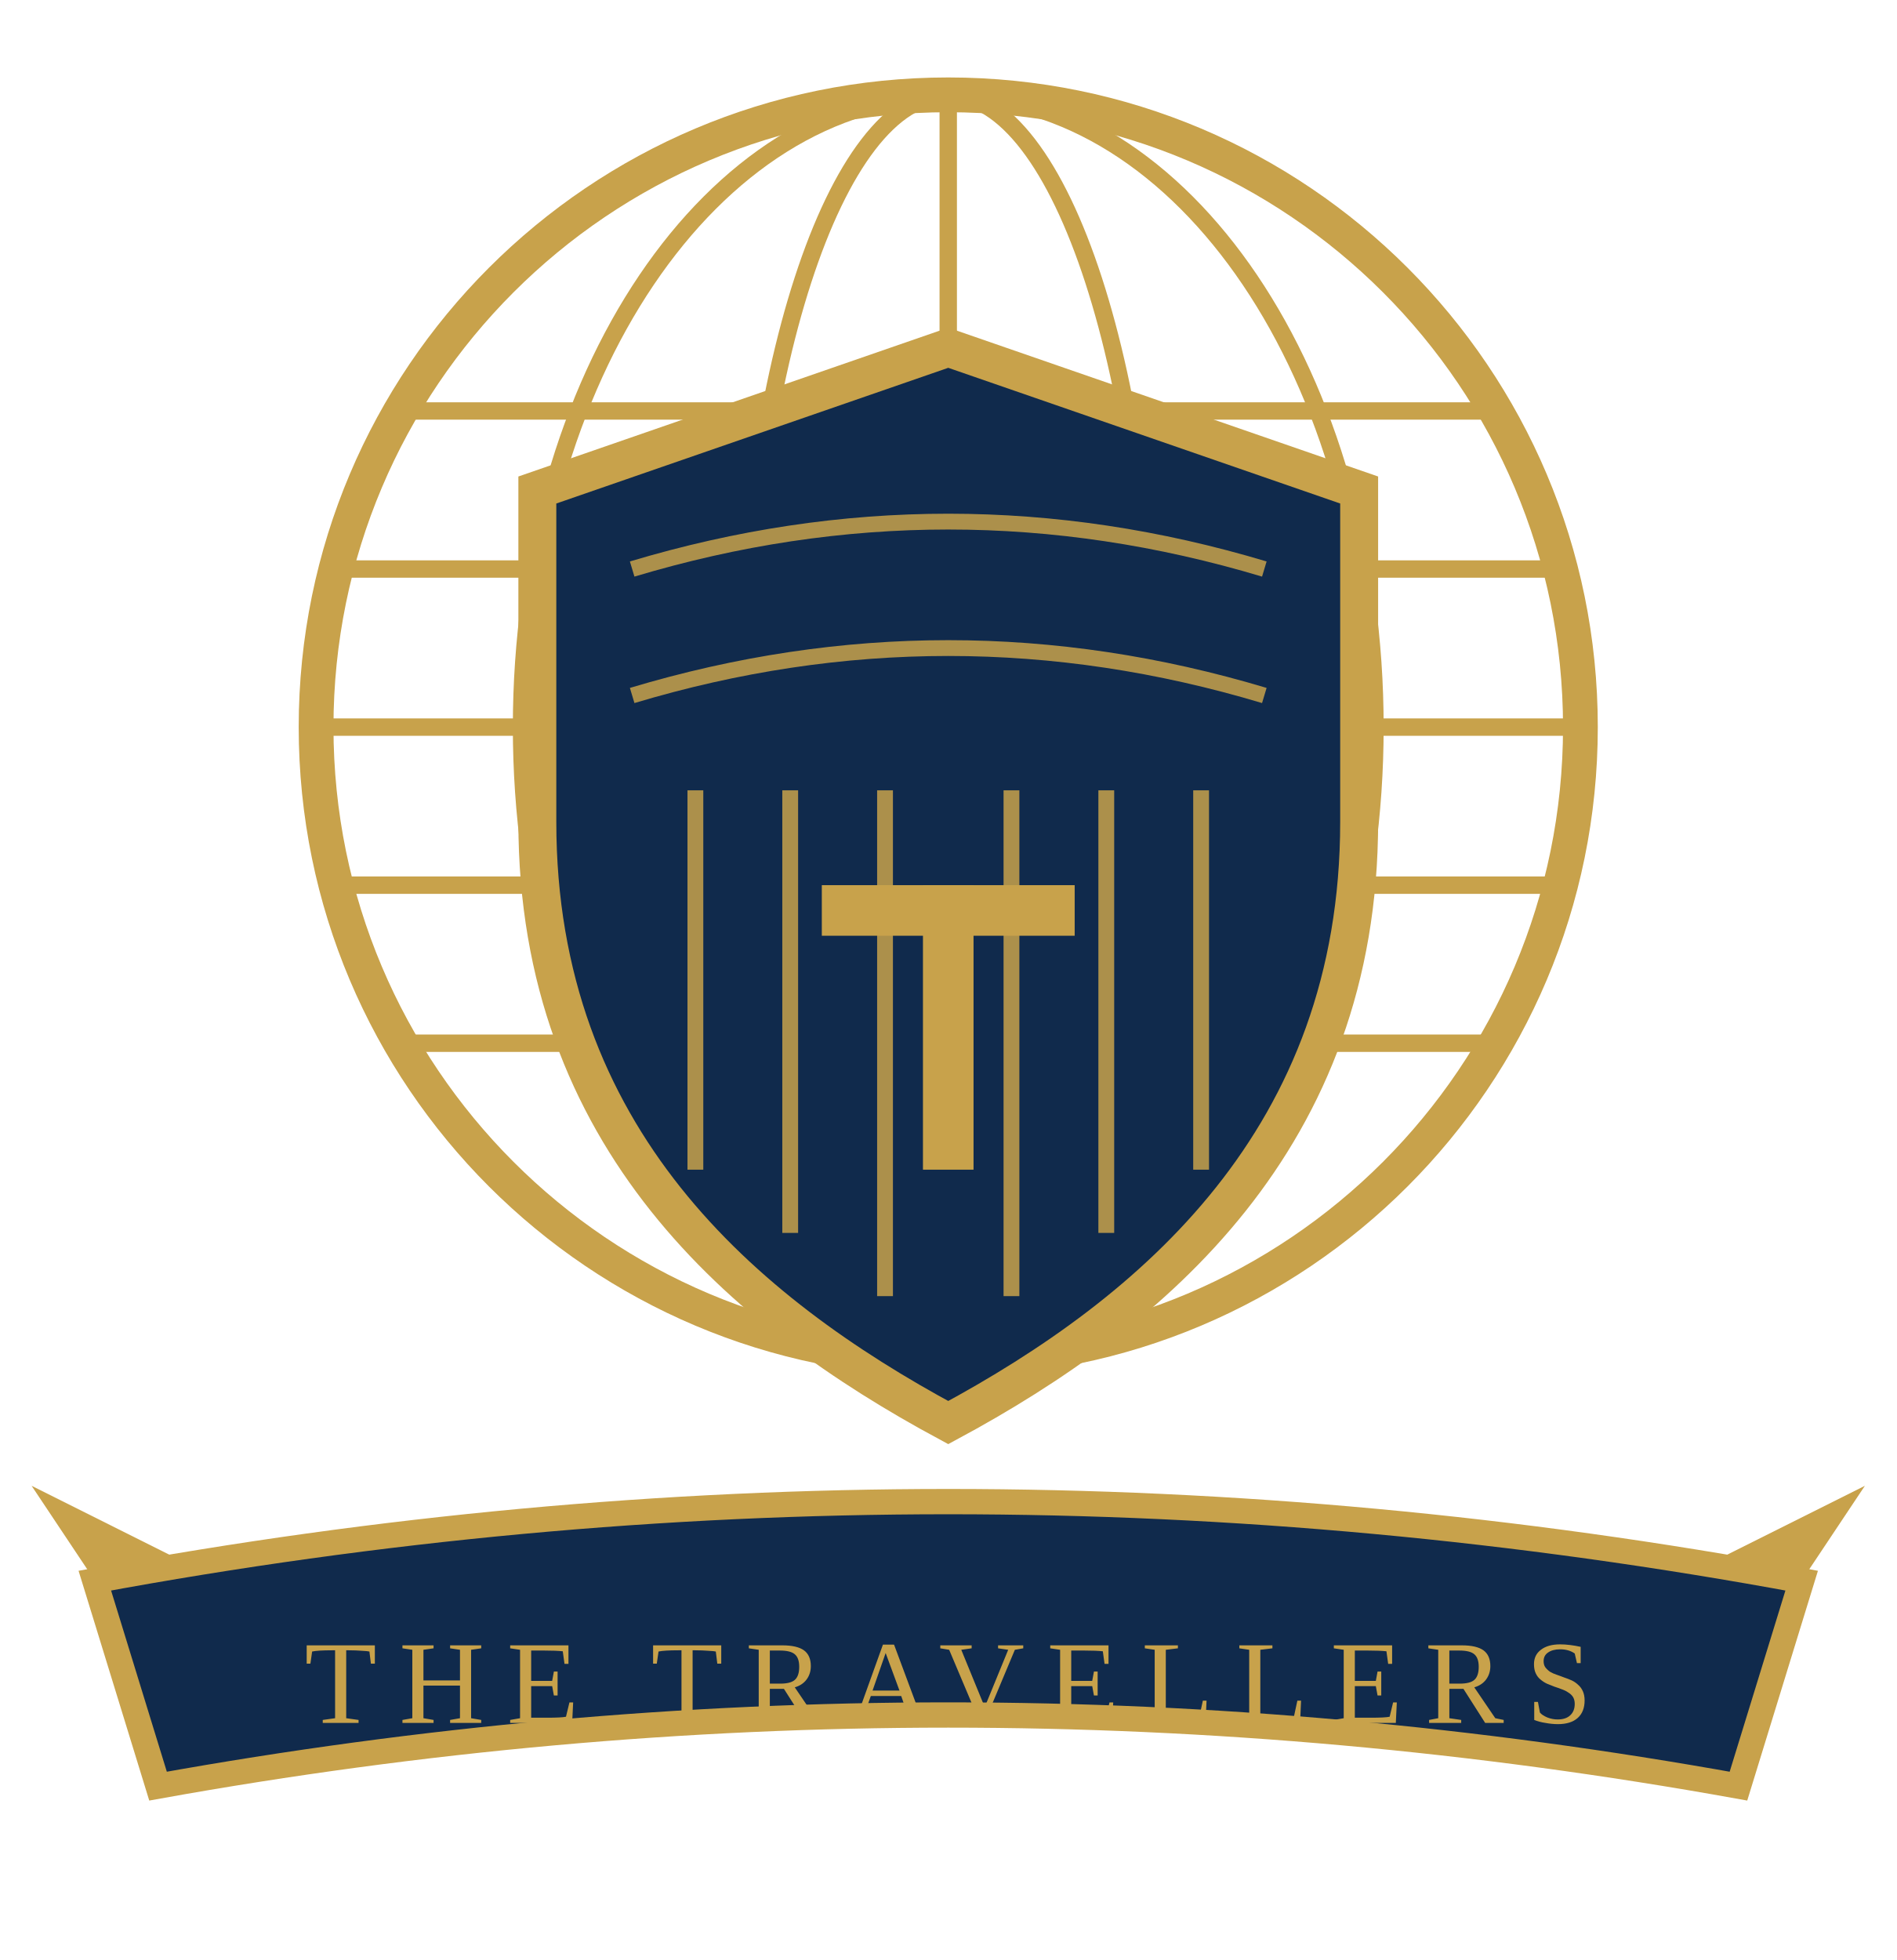
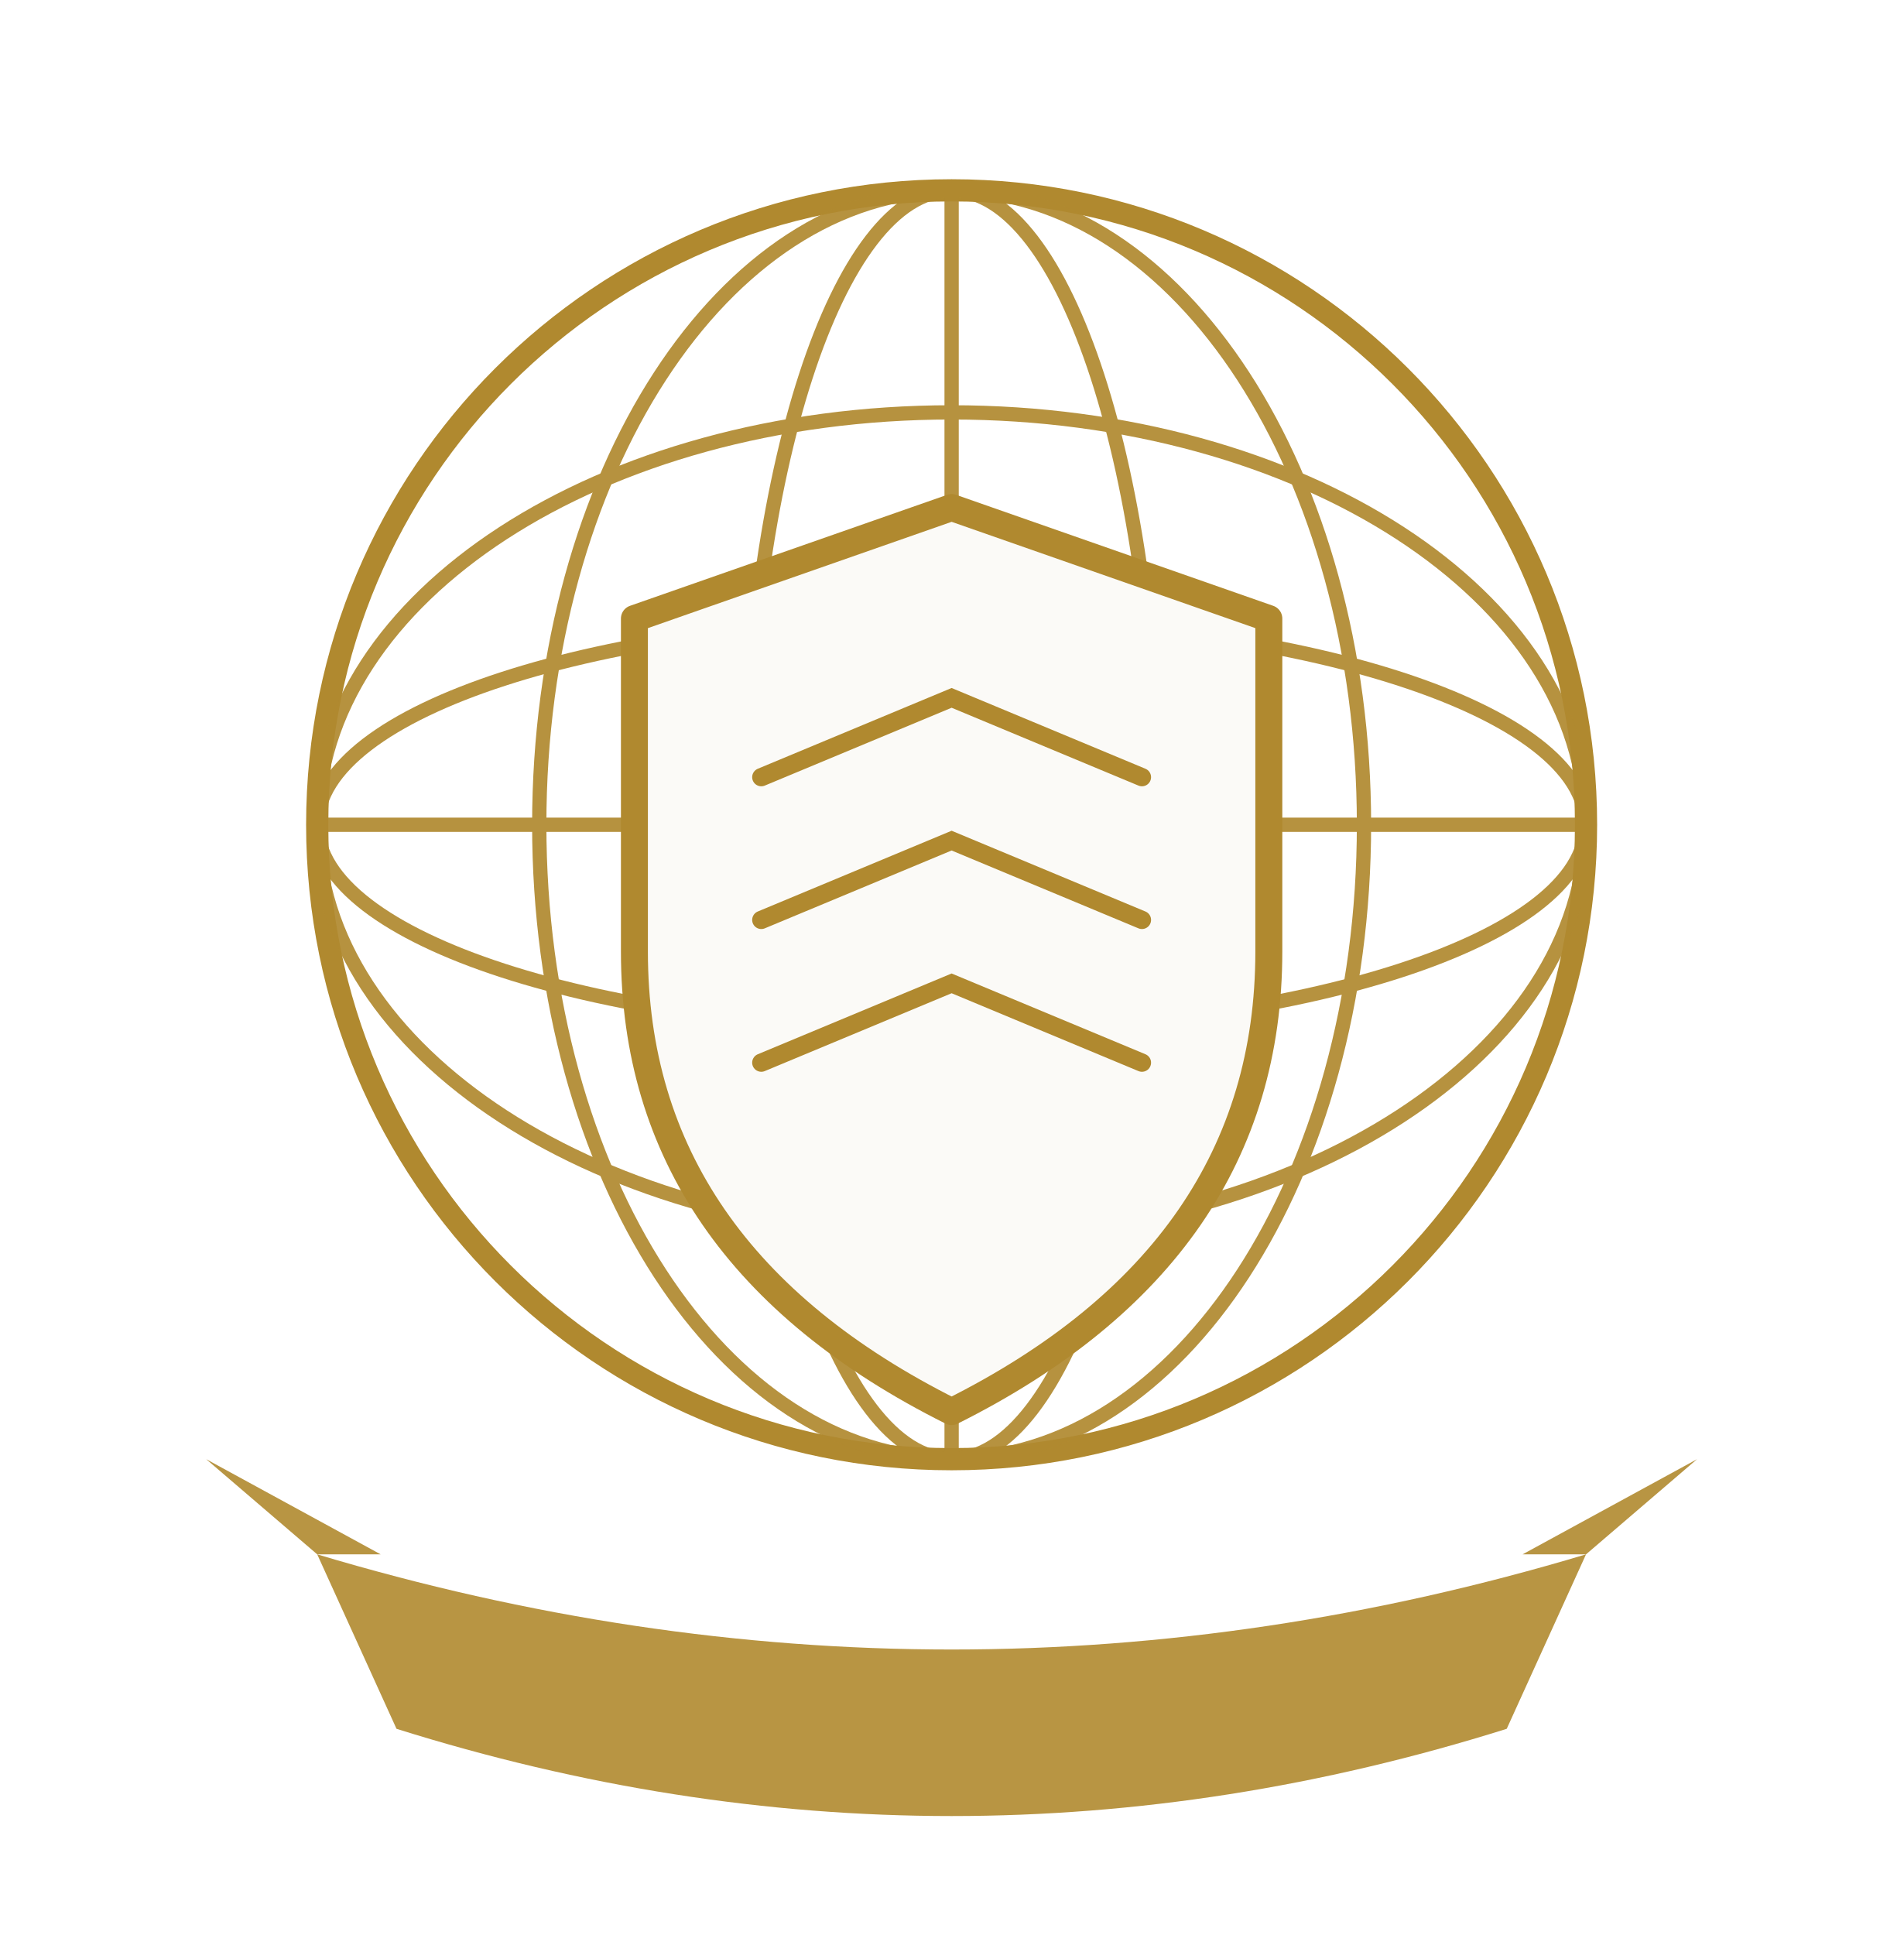
- <svg xmlns="http://www.w3.org/2000/svg" viewBox="0 0 120 124" width="120" height="124">
+ <svg xmlns="http://www.w3.org/2000/svg" viewBox="0 0 120 122" fill="none" role="img" aria-label="The Travellers">
  <defs>
-     <clipPath id="globe">
-       <circle cx="60" cy="46" r="40" />
+     <clipPath id="tg-globe">
+       <circle cx="60" cy="52" r="40" />
    </clipPath>
  </defs>
-   <g stroke="#c8a24b" fill="none" stroke-width="1.1">
-     <circle cx="60" cy="46" r="40" stroke-width="2.2" />
-     <g clip-path="url(#globe)">
-       <line x1="60" y1="4" x2="60" y2="88" />
-       <ellipse cx="60" cy="46" rx="27" ry="40" />
-       <ellipse cx="60" cy="46" rx="13" ry="40" />
-       <line x1="18" y1="26" x2="102" y2="26" />
-       <line x1="14" y1="36" x2="106" y2="36" />
-       <line x1="13" y1="46" x2="107" y2="46" />
-       <line x1="14" y1="56" x2="106" y2="56" />
-       <line x1="18" y1="66" x2="102" y2="66" />
+   <g stroke="#B0892F" stroke-width="1.4">
+     <circle cx="60" cy="52" r="40" />
+     <g clip-path="url(#tg-globe)" stroke-width="0.9" opacity="0.92">
+       <line x1="60" y1="12" x2="60" y2="92" />
+       <ellipse cx="60" cy="52" rx="13" ry="40" />
+       <ellipse cx="60" cy="52" rx="26" ry="40" />
+       <line x1="20" y1="52" x2="100" y2="52" />
+       <ellipse cx="60" cy="52" rx="40" ry="13" />
+       <ellipse cx="60" cy="52" rx="40" ry="26" />
    </g>
  </g>
-   <path d="M60 22 L86 31 V52 C86 72 73 83 60 90 C47 83 34 72 34 52 V31 Z" fill="#102a4c" stroke="#c8a24b" stroke-width="2.4" />
-   <g stroke="#c8a24b" stroke-width="1" fill="none" opacity="0.85" clip-path="">
-     <path d="M40 36 q20 -6 40 0" />
-     <path d="M40 44 q20 -6 40 0" />
-     <line x1="44" y1="50" x2="44" y2="74" />
-     <line x1="50" y1="50" x2="50" y2="78" />
-     <line x1="56" y1="50" x2="56" y2="82" />
-     <line x1="64" y1="50" x2="64" y2="82" />
-     <line x1="70" y1="50" x2="70" y2="78" />
-     <line x1="76" y1="50" x2="76" y2="74" />
+   <path d="M60 32 L80 39 L80 60 Q80 79 60 89 Q40 79 40 60 L40 39 Z" fill="#FBFAF7" stroke="#B0892F" stroke-width="1.7" stroke-linejoin="round" />
+   <g stroke="#B0892F" stroke-width="1.15" stroke-linecap="round">
+     <path d="M48 49 L60 44 L72 49" />
+     <path d="M48 58 L60 53 L72 58" />
+     <path d="M48 67 L60 62 L72 67" />
  </g>
-   <g fill="#c8a24b">
-     <rect x="52" y="56" width="16" height="3.2" />
-     <rect x="58.4" y="56" width="3.2" height="18" />
-   </g>
-   <path d="M6 100 Q60 90 114 100 L110 113 Q60 104 10 113 Z" fill="#102a4c" stroke="#c8a24b" stroke-width="1.6" />
-   <path d="M6 100 L2 94 L12 99 Z M114 100 L118 94 L108 99 Z" fill="#c8a24b" />
-   <text x="60" y="109" text-anchor="middle" font-family="Georgia, 'Times New Roman', serif" font-size="7.5" letter-spacing="1.4" fill="#c8a24b">THE TRAVELLERS</text>
+   <path d="M20 98 Q60 110 100 98 L95 109 Q60 120 25 109 Z" fill="#B0892F" opacity="0.9" />
+   <path d="M20 98 L13 92 L24 98 Z M100 98 L107 92 L96 98 Z" fill="#B0892F" opacity="0.9" />
</svg>
